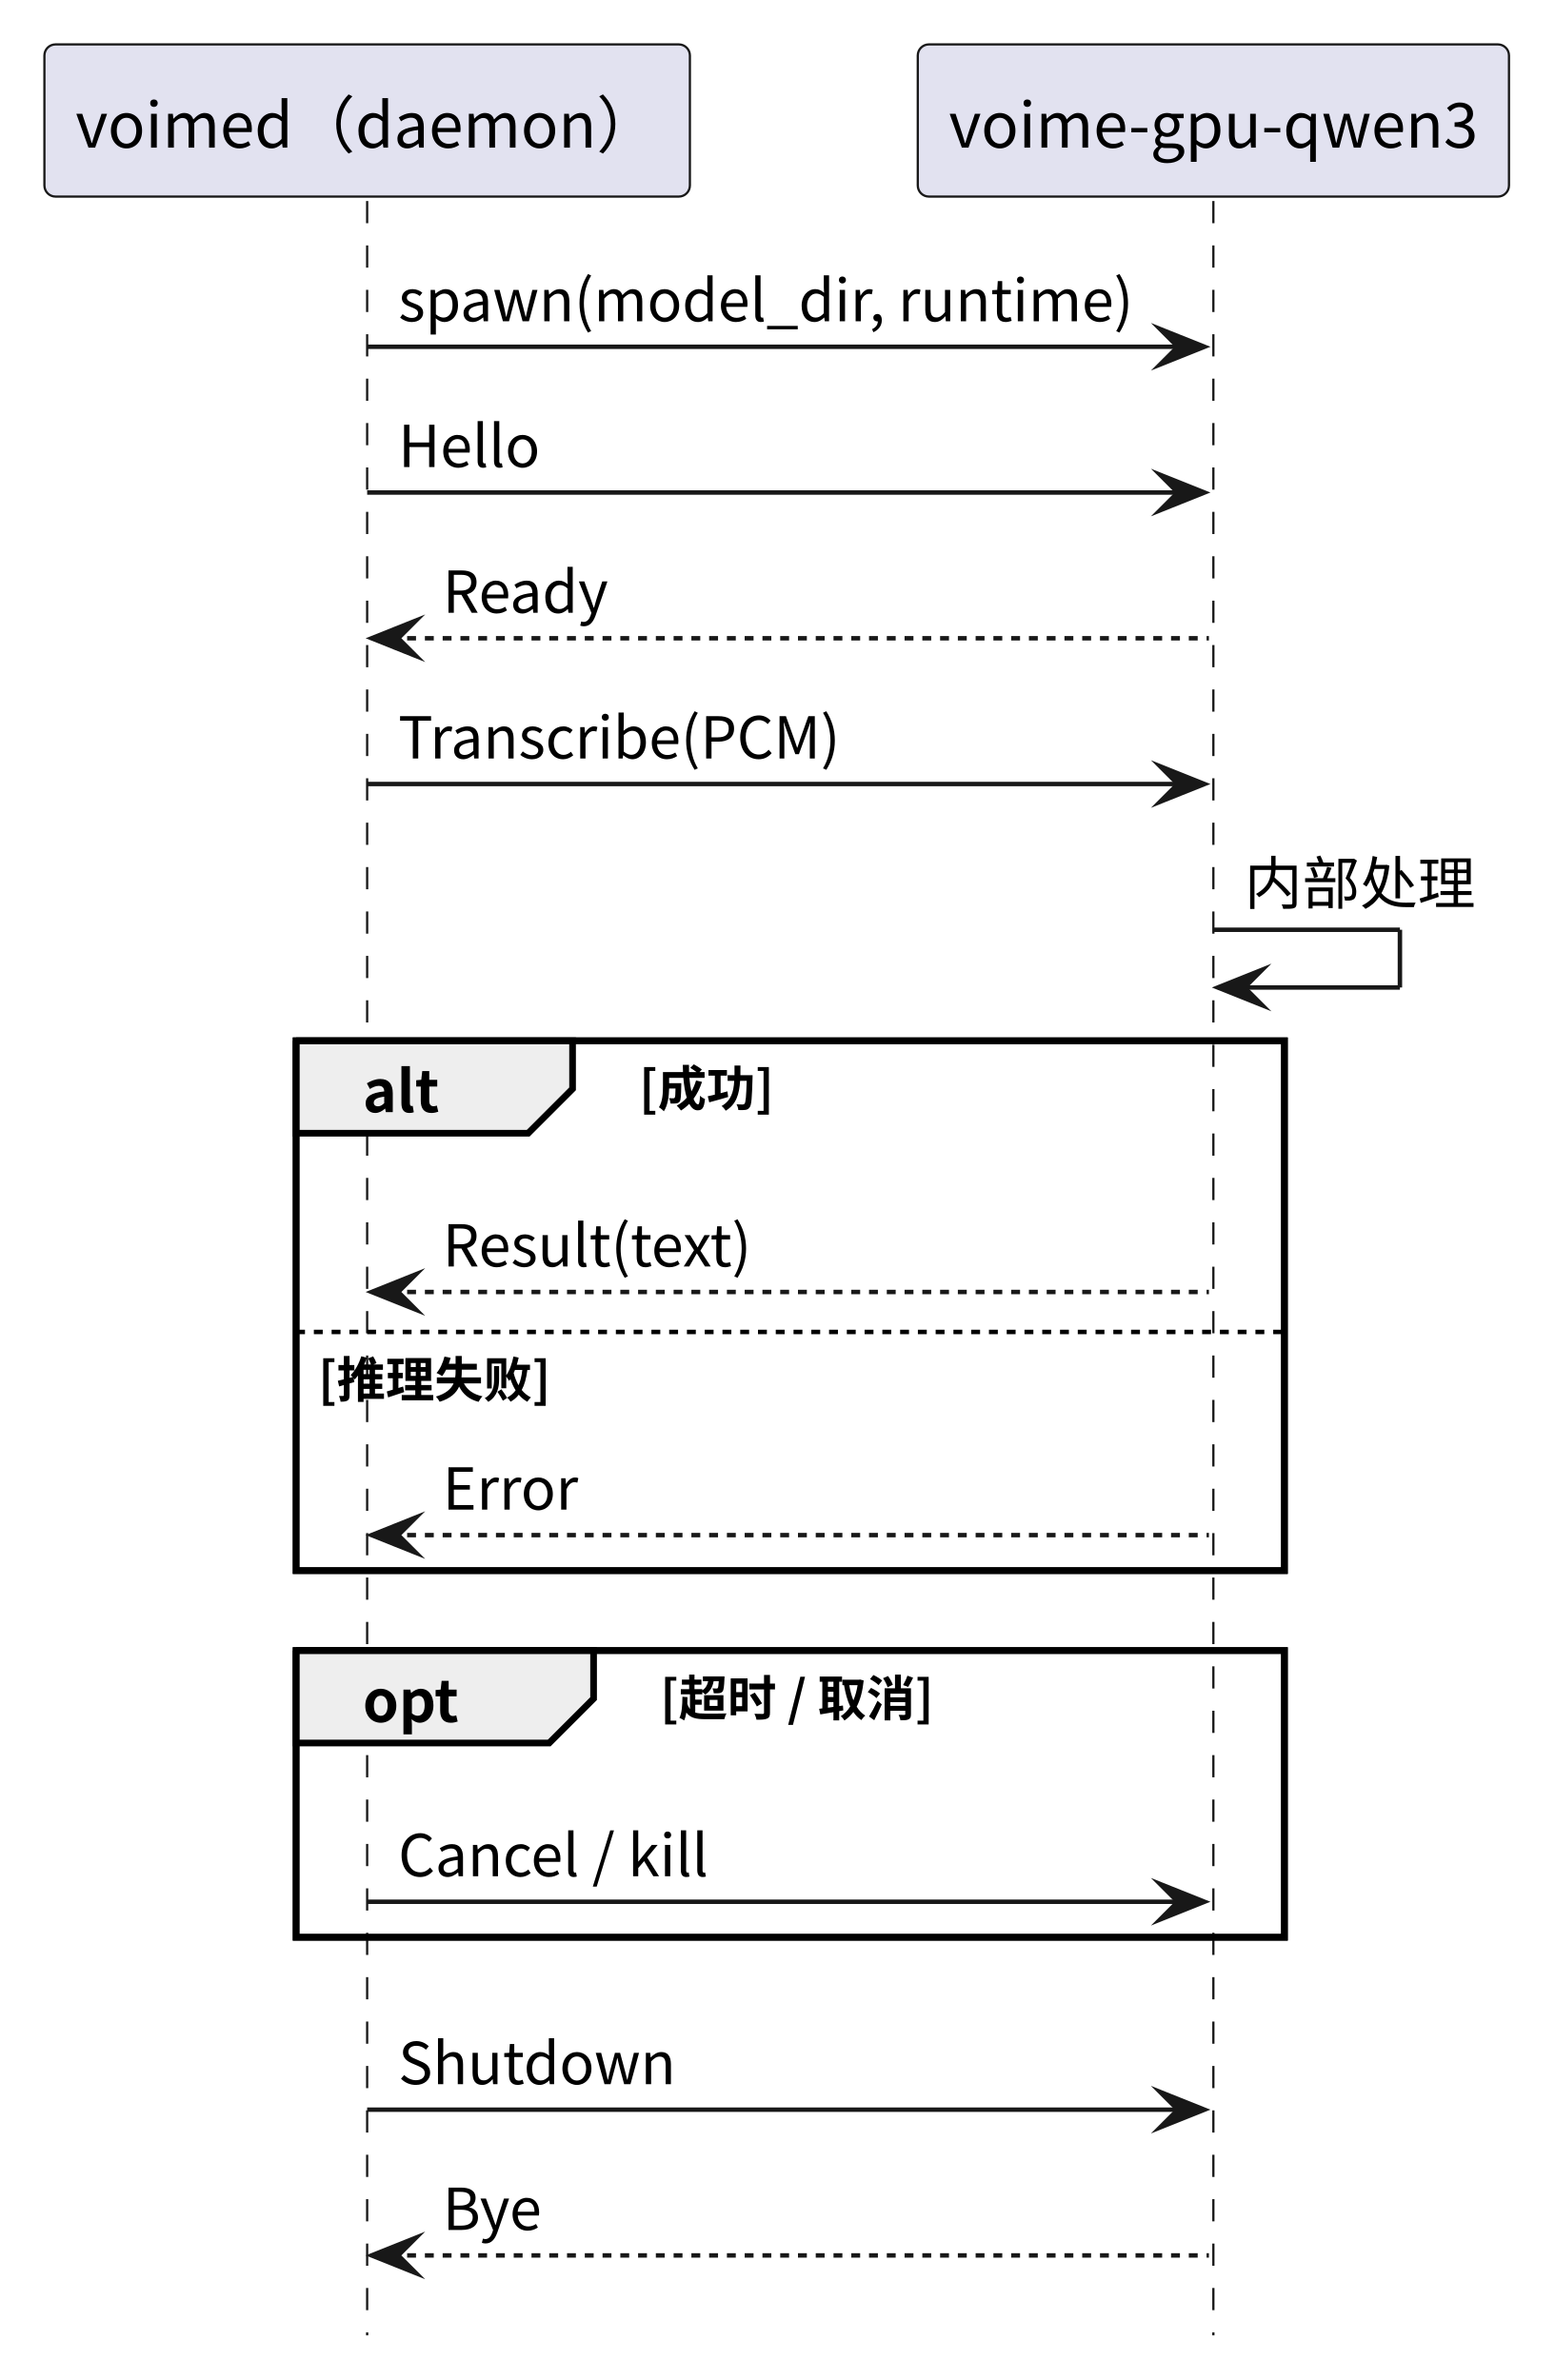
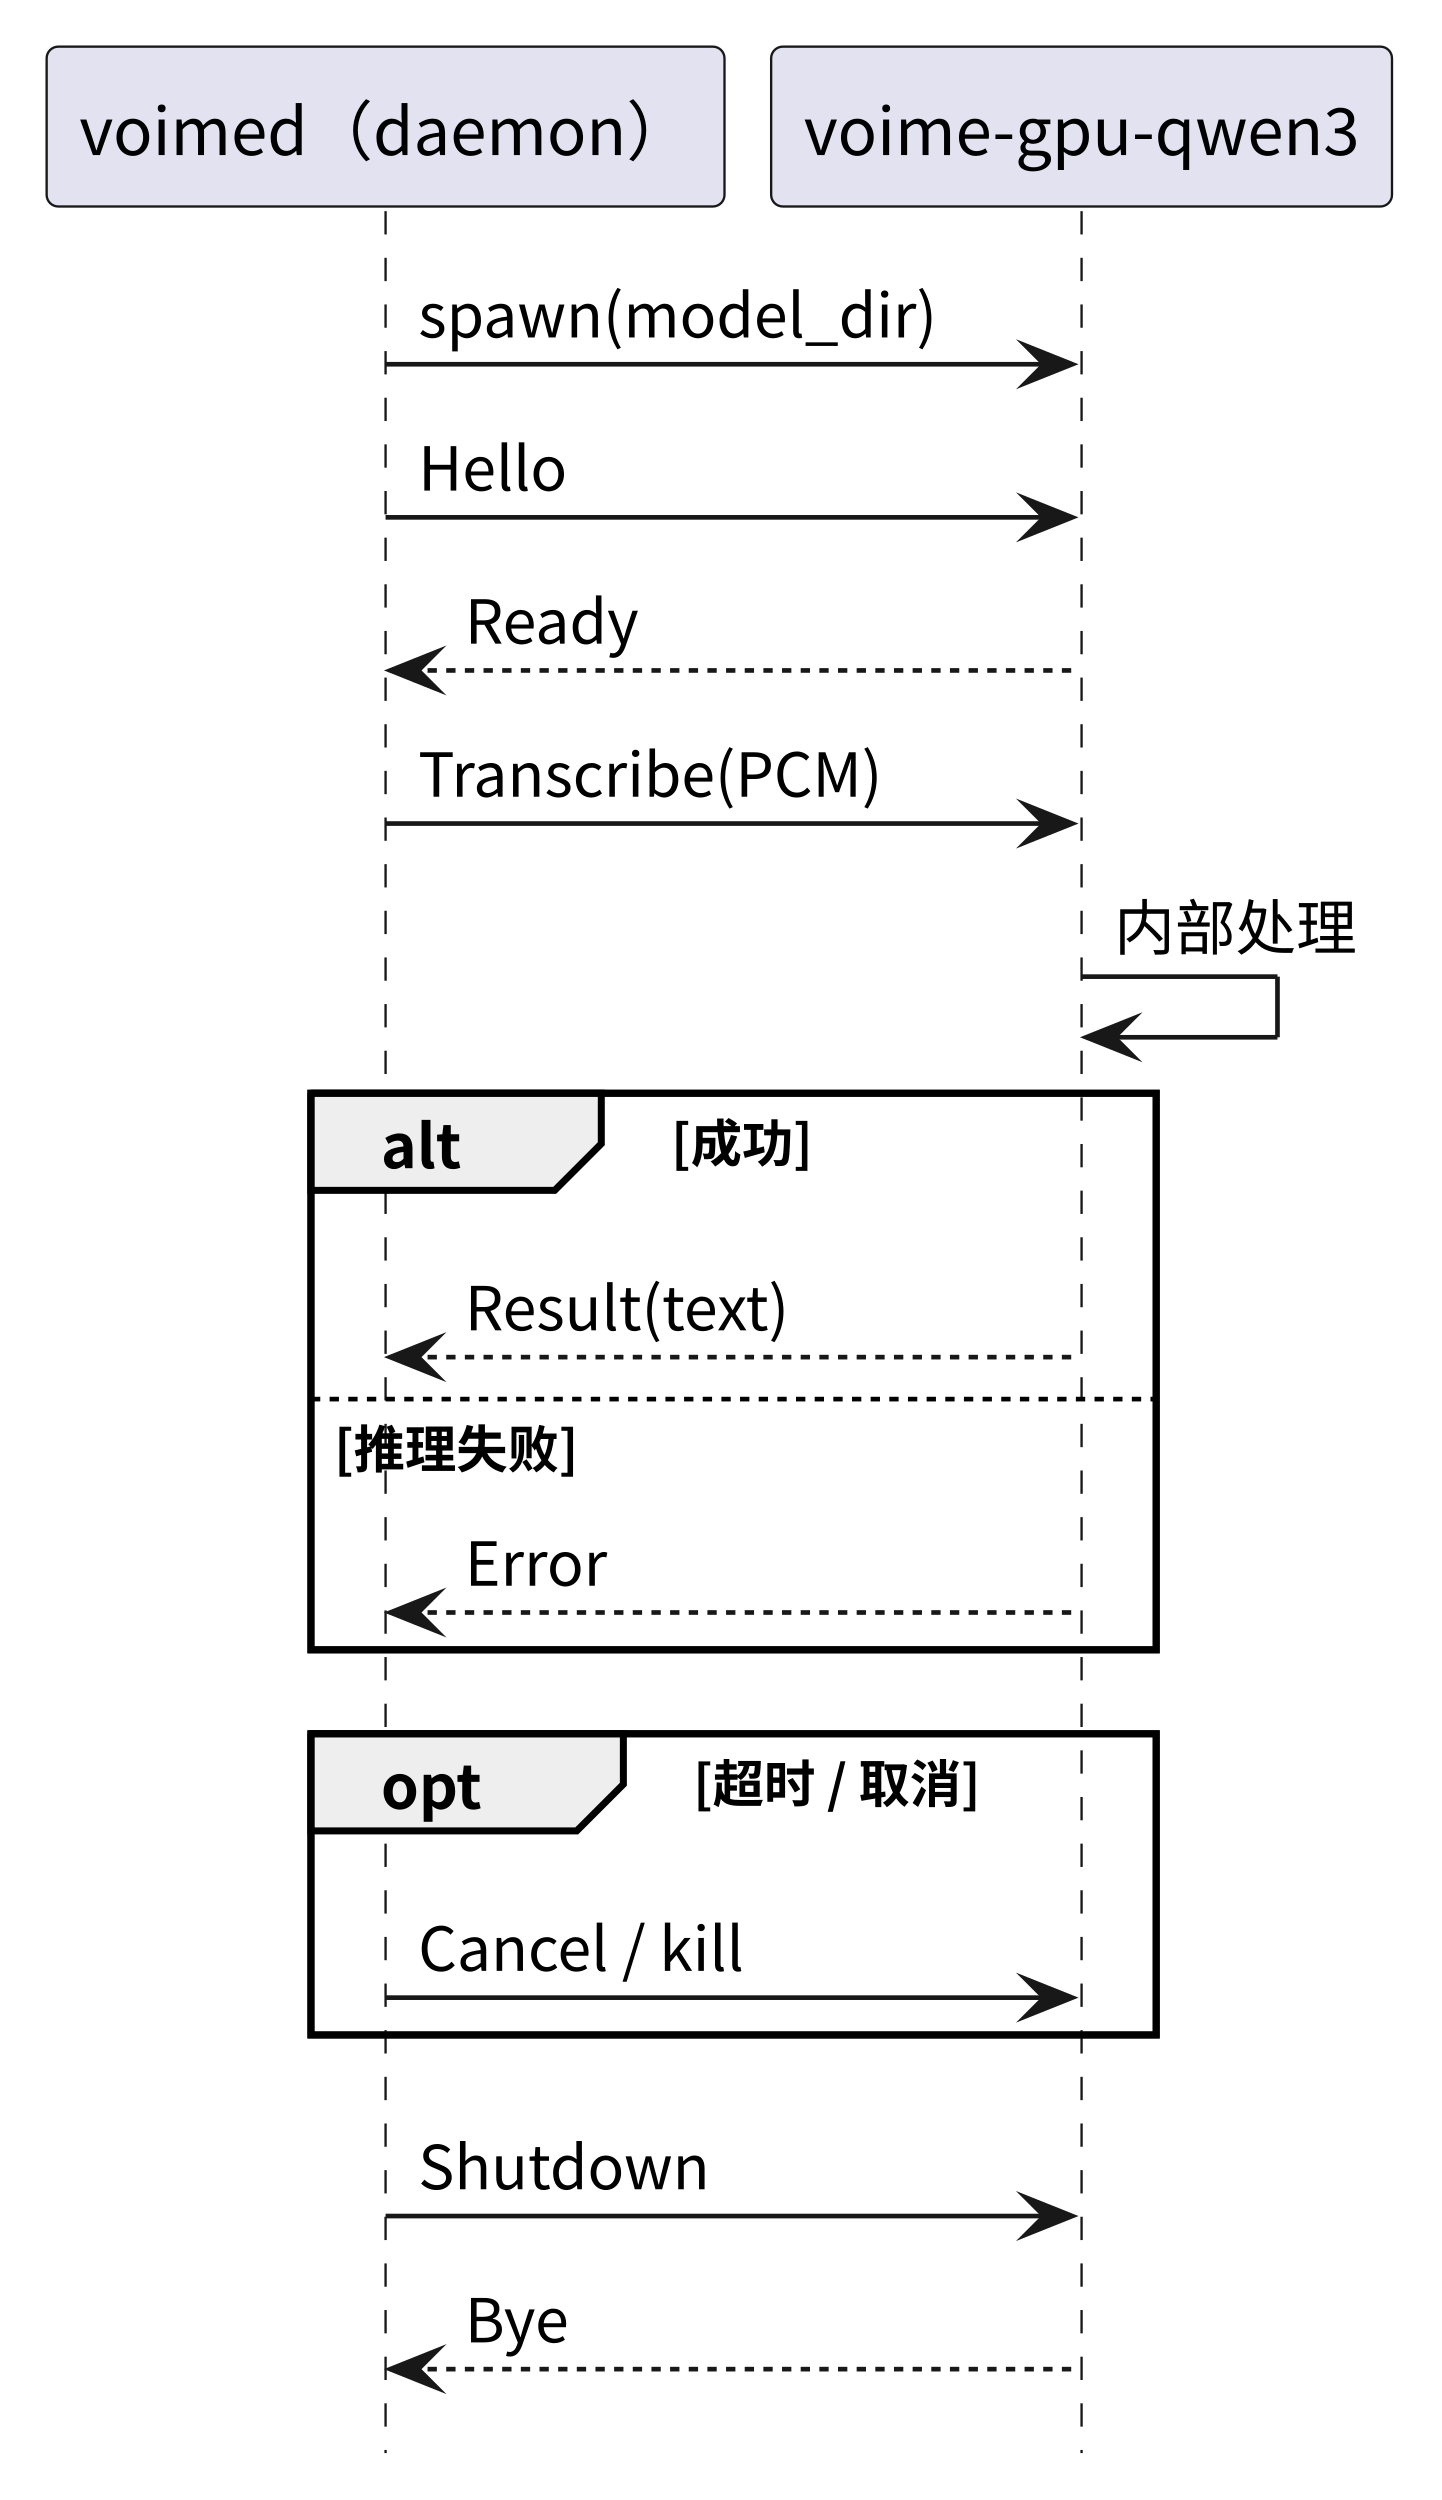
- <svg xmlns="http://www.w3.org/2000/svg" version="1.1" data-diagram-type="SEQUENCE" style="width:350px;height:536px;background:#FFFFFF;" width="350px" height="536px" viewBox="0 0 350 536" zoomAndPan="magnify" preserveAspectRatio="none" contentStyleType="text/css">
+ <svg xmlns="http://www.w3.org/2000/svg" version="1.1" data-diagram-type="SEQUENCE" style="width:309px;height:536px;background:#FFFFFF;" width="309px" height="536px" viewBox="0 0 309 536" zoomAndPan="magnify" preserveAspectRatio="none" contentStyleType="text/css">
  <defs />
  <g font-family="sans-serif" lengthAdjust="spacing">
-     <rect x="66.667" y="234.392" width="222.53" height="119.328" fill="none" style="stroke:#000;stroke-width:1.5;" />
-     <rect x="66.667" y="371.72" width="222.53" height="64.576" fill="none" style="stroke:#000;stroke-width:1.5;" />
+     <rect x="66.667" y="234.392" width="181.222" height="119.328" fill="none" style="stroke:#000;stroke-width:1.5;" />
+     <rect x="66.667" y="371.72" width="181.222" height="64.576" fill="none" style="stroke:#000;stroke-width:1.5;" />
    <g>
      <rect x="79.167" y="45.272" width="8" height="480.672" fill="#000" fill-opacity="0" />
      <line x1="82.667" y1="45.272" x2="82.667" y2="525.944" style="stroke:#181818;stroke-width:0.5;stroke-dasharray:5,5;" />
    </g>
    <g>
-       <rect x="269.697" y="45.272" width="8" height="480.672" fill="#000" fill-opacity="0" />
-       <line x1="273.197" y1="45.272" x2="273.197" y2="525.944" style="stroke:#181818;stroke-width:0.5;stroke-dasharray:5,5;" />
+       <rect x="228.389" y="45.272" width="8" height="480.672" fill="#000" fill-opacity="0" />
+       <line x1="231.889" y1="45.272" x2="231.889" y2="525.944" style="stroke:#181818;stroke-width:0.5;stroke-dasharray:5,5;" />
    </g>
    <rect x="10" y="10" width="145.333" height="34.272" fill="#E2E2F0" style="stroke:#181818;stroke-width:0.5;" rx="2.5" ry="2.5" />
    <text x="17" y="33.24" fill="#000" font-size="14" textLength="131.333" font-family="'Noto Sans CJK SC'">voimed（daemon）</text>
-     <rect x="206.641" y="10" width="133.112" height="34.272" fill="#E2E2F0" style="stroke:#181818;stroke-width:0.5;" rx="2.5" ry="2.5" />
-     <text x="213.641" y="33.24" fill="#000" font-size="14" textLength="119.112" font-family="'Noto Sans CJK SC'">voime-gpu-qwen3</text>
-     <polygon points="261.197,74.096,271.197,78.096,261.197,82.096,265.197,78.096" fill="#181818" style="stroke:#181818;stroke-width:1;stroke-linejoin:miter;stroke-miterlimit:10;" />
-     <line x1="82.667" y1="78.096" x2="267.197" y2="78.096" style="stroke:#181818;stroke-width:1;" />
-     <text x="89.667" y="72.352" fill="#000" font-size="13" textLength="166.53" font-family="'Noto Sans CJK SC'">spawn(model_dir, runtime)</text>
-     <polygon points="261.197,106.92,271.197,110.92,261.197,114.92,265.197,110.92" fill="#181818" style="stroke:#181818;stroke-width:1;stroke-linejoin:miter;stroke-miterlimit:10;" />
-     <line x1="82.667" y1="110.92" x2="267.197" y2="110.92" style="stroke:#181818;stroke-width:1;" />
+     <rect x="165.333" y="10" width="133.112" height="34.272" fill="#E2E2F0" style="stroke:#181818;stroke-width:0.5;" rx="2.5" ry="2.5" />
+     <text x="172.333" y="33.24" fill="#000" font-size="14" textLength="119.112" font-family="'Noto Sans CJK SC'">voime-gpu-qwen3</text>
+     <polygon points="219.889,74.096,229.889,78.096,219.889,82.096,223.889,78.096" fill="#181818" style="stroke:#181818;stroke-width:1;stroke-linejoin:miter;stroke-miterlimit:10;" />
+     <line x1="82.667" y1="78.096" x2="225.889" y2="78.096" style="stroke:#181818;stroke-width:1;" />
+     <text x="89.667" y="72.352" fill="#000" font-size="13" textLength="111.423" font-family="'Noto Sans CJK SC'">spawn(model_dir)</text>
+     <polygon points="219.889,106.92,229.889,110.92,219.889,114.92,223.889,110.92" fill="#181818" style="stroke:#181818;stroke-width:1;stroke-linejoin:miter;stroke-miterlimit:10;" />
+     <line x1="82.667" y1="110.92" x2="225.889" y2="110.92" style="stroke:#181818;stroke-width:1;" />
    <text x="89.667" y="105.176" fill="#000" font-size="13" textLength="31.928" font-family="'Noto Sans CJK SC'">Hello</text>
    <polygon points="93.667,139.744,83.667,143.744,93.667,147.744,89.667,143.744" fill="#181818" style="stroke:#181818;stroke-width:1;stroke-linejoin:miter;stroke-miterlimit:10;" />
-     <line x1="87.667" y1="143.744" x2="272.197" y2="143.744" style="stroke:#181818;stroke-width:1;stroke-dasharray:2,2;" />
+     <line x1="87.667" y1="143.744" x2="230.889" y2="143.744" style="stroke:#181818;stroke-width:1;stroke-dasharray:2,2;" />
    <text x="99.667" y="138" fill="#000" font-size="13" textLength="37.609" font-family="'Noto Sans CJK SC'">Ready</text>
-     <polygon points="261.197,172.568,271.197,176.568,261.197,180.568,265.197,176.568" fill="#181818" style="stroke:#181818;stroke-width:1;stroke-linejoin:miter;stroke-miterlimit:10;" />
-     <line x1="82.667" y1="176.568" x2="267.197" y2="176.568" style="stroke:#181818;stroke-width:1;" />
+     <polygon points="219.889,172.568,229.889,176.568,219.889,180.568,223.889,176.568" fill="#181818" style="stroke:#181818;stroke-width:1;stroke-linejoin:miter;stroke-miterlimit:10;" />
+     <line x1="82.667" y1="176.568" x2="225.889" y2="176.568" style="stroke:#181818;stroke-width:1;" />
    <text x="89.667" y="170.824" fill="#000" font-size="13" textLength="100.516" font-family="'Noto Sans CJK SC'">Transcribe(PCM)</text>
-     <line x1="273.197" y1="209.392" x2="315.197" y2="209.392" style="stroke:#181818;stroke-width:1;" />
-     <line x1="315.197" y1="209.392" x2="315.197" y2="222.392" style="stroke:#181818;stroke-width:1;" />
-     <line x1="274.197" y1="222.392" x2="315.197" y2="222.392" style="stroke:#181818;stroke-width:1;" />
-     <polygon points="284.197,218.392,274.197,222.392,284.197,226.392,280.197,222.392" fill="#181818" style="stroke:#181818;stroke-width:1;stroke-linejoin:miter;stroke-miterlimit:10;" />
-     <text x="280.197" y="203.648" fill="#000" font-size="13" textLength="52" font-family="'Noto Sans CJK SC'">内部处理</text>
+     <line x1="231.889" y1="209.392" x2="273.889" y2="209.392" style="stroke:#181818;stroke-width:1;" />
+     <line x1="273.889" y1="209.392" x2="273.889" y2="222.392" style="stroke:#181818;stroke-width:1;" />
+     <line x1="232.889" y1="222.392" x2="273.889" y2="222.392" style="stroke:#181818;stroke-width:1;" />
+     <polygon points="242.889,218.392,232.889,222.392,242.889,226.392,238.889,222.392" fill="#181818" style="stroke:#181818;stroke-width:1;stroke-linejoin:miter;stroke-miterlimit:10;" />
+     <text x="238.889" y="203.648" fill="#000" font-size="13" textLength="52" font-family="'Noto Sans CJK SC'">内部处理</text>
    <path d="M66.667,234.392 L128.918,234.392 L128.918,245.216 L118.918,255.216 L66.667,255.216 L66.667,234.392" style="stroke:#000;stroke-width:1.5;" fill="#EEE" />
-     <rect x="66.667" y="234.392" width="222.53" height="119.328" fill="none" style="stroke:#000;stroke-width:1.5;" />
+     <rect x="66.667" y="234.392" width="181.222" height="119.328" fill="none" style="stroke:#000;stroke-width:1.5;" />
    <text x="81.667" y="250.472" fill="#000" font-size="13" textLength="17.251" font-weight="700" font-family="'Noto Sans CJK SC'">alt</text>
    <text x="143.918" y="249.152" fill="#000" font-size="11" textLength="30.316" font-weight="700" font-family="'Noto Sans CJK SC'">[成功]</text>
    <polygon points="93.667,286.968,83.667,290.968,93.667,294.968,89.667,290.968" fill="#181818" style="stroke:#181818;stroke-width:1;stroke-linejoin:miter;stroke-miterlimit:10;" />
-     <line x1="87.667" y1="290.968" x2="272.197" y2="290.968" style="stroke:#181818;stroke-width:1;stroke-dasharray:2,2;" />
+     <line x1="87.667" y1="290.968" x2="230.889" y2="290.968" style="stroke:#181818;stroke-width:1;stroke-dasharray:2,2;" />
    <text x="99.667" y="285.224" fill="#000" font-size="13" textLength="70.291" font-family="'Noto Sans CJK SC'">Result(text)</text>
-     <line x1="66.667" y1="299.968" x2="289.197" y2="299.968" style="stroke:#000;stroke-width:1;stroke-dasharray:2,2;" />
+     <line x1="66.667" y1="299.968" x2="247.889" y2="299.968" style="stroke:#000;stroke-width:1;stroke-dasharray:2,2;" />
    <text x="71.667" y="314.728" fill="#000" font-size="11" textLength="52.316" font-weight="700" font-family="'Noto Sans CJK SC'">[推理失败]</text>
    <polygon points="93.667,341.72,83.667,345.72,93.667,349.72,89.667,345.72" fill="#181818" style="stroke:#181818;stroke-width:1;stroke-linejoin:miter;stroke-miterlimit:10;" />
-     <line x1="87.667" y1="345.72" x2="272.197" y2="345.72" style="stroke:#181818;stroke-width:1;stroke-dasharray:2,2;" />
+     <line x1="87.667" y1="345.72" x2="230.889" y2="345.72" style="stroke:#181818;stroke-width:1;stroke-dasharray:2,2;" />
    <text x="99.667" y="339.976" fill="#000" font-size="13" textLength="30.667" font-family="'Noto Sans CJK SC'">Error</text>
    <path d="M66.667,371.72 L133.65,371.72 L133.65,382.544 L123.65,392.544 L66.667,392.544 L66.667,371.72" style="stroke:#000;stroke-width:1.5;" fill="#EEE" />
-     <rect x="66.667" y="371.72" width="222.53" height="64.576" fill="none" style="stroke:#000;stroke-width:1.5;" />
+     <rect x="66.667" y="371.72" width="181.222" height="64.576" fill="none" style="stroke:#000;stroke-width:1.5;" />
    <text x="81.667" y="387.8" fill="#000" font-size="13" textLength="21.983" font-weight="700" font-family="'Noto Sans CJK SC'">opt</text>
    <text x="148.65" y="386.48" fill="#000" font-size="11" textLength="61.567" font-weight="700" font-family="'Noto Sans CJK SC'">[超时 / 取消]</text>
-     <polygon points="261.197,424.296,271.197,428.296,261.197,432.296,265.197,428.296" fill="#181818" style="stroke:#181818;stroke-width:1;stroke-linejoin:miter;stroke-miterlimit:10;" />
-     <line x1="82.667" y1="428.296" x2="267.197" y2="428.296" style="stroke:#181818;stroke-width:1;" />
+     <polygon points="219.889,424.296,229.889,428.296,219.889,432.296,223.889,428.296" fill="#181818" style="stroke:#181818;stroke-width:1;stroke-linejoin:miter;stroke-miterlimit:10;" />
+     <line x1="82.667" y1="428.296" x2="225.889" y2="428.296" style="stroke:#181818;stroke-width:1;" />
    <text x="89.667" y="422.552" fill="#000" font-size="13" textLength="70.122" font-family="'Noto Sans CJK SC'">Cancel / kill</text>
-     <polygon points="261.197,471.12,271.197,475.12,261.197,479.12,265.197,475.12" fill="#181818" style="stroke:#181818;stroke-width:1;stroke-linejoin:miter;stroke-miterlimit:10;" />
-     <line x1="82.667" y1="475.12" x2="267.197" y2="475.12" style="stroke:#181818;stroke-width:1;" />
+     <polygon points="219.889,471.12,229.889,475.12,219.889,479.12,223.889,475.12" fill="#181818" style="stroke:#181818;stroke-width:1;stroke-linejoin:miter;stroke-miterlimit:10;" />
+     <line x1="82.667" y1="475.12" x2="225.889" y2="475.12" style="stroke:#181818;stroke-width:1;" />
    <text x="89.667" y="469.376" fill="#000" font-size="13" textLength="62.725" font-family="'Noto Sans CJK SC'">Shutdown</text>
    <polygon points="93.667,503.944,83.667,507.944,93.667,511.944,89.667,507.944" fill="#181818" style="stroke:#181818;stroke-width:1;stroke-linejoin:miter;stroke-miterlimit:10;" />
-     <line x1="87.667" y1="507.944" x2="272.197" y2="507.944" style="stroke:#181818;stroke-width:1;stroke-dasharray:2,2;" />
+     <line x1="87.667" y1="507.944" x2="230.889" y2="507.944" style="stroke:#181818;stroke-width:1;stroke-dasharray:2,2;" />
    <text x="99.667" y="502.2" fill="#000" font-size="13" textLength="22.516" font-family="'Noto Sans CJK SC'">Bye</text>
  </g>
</svg>
